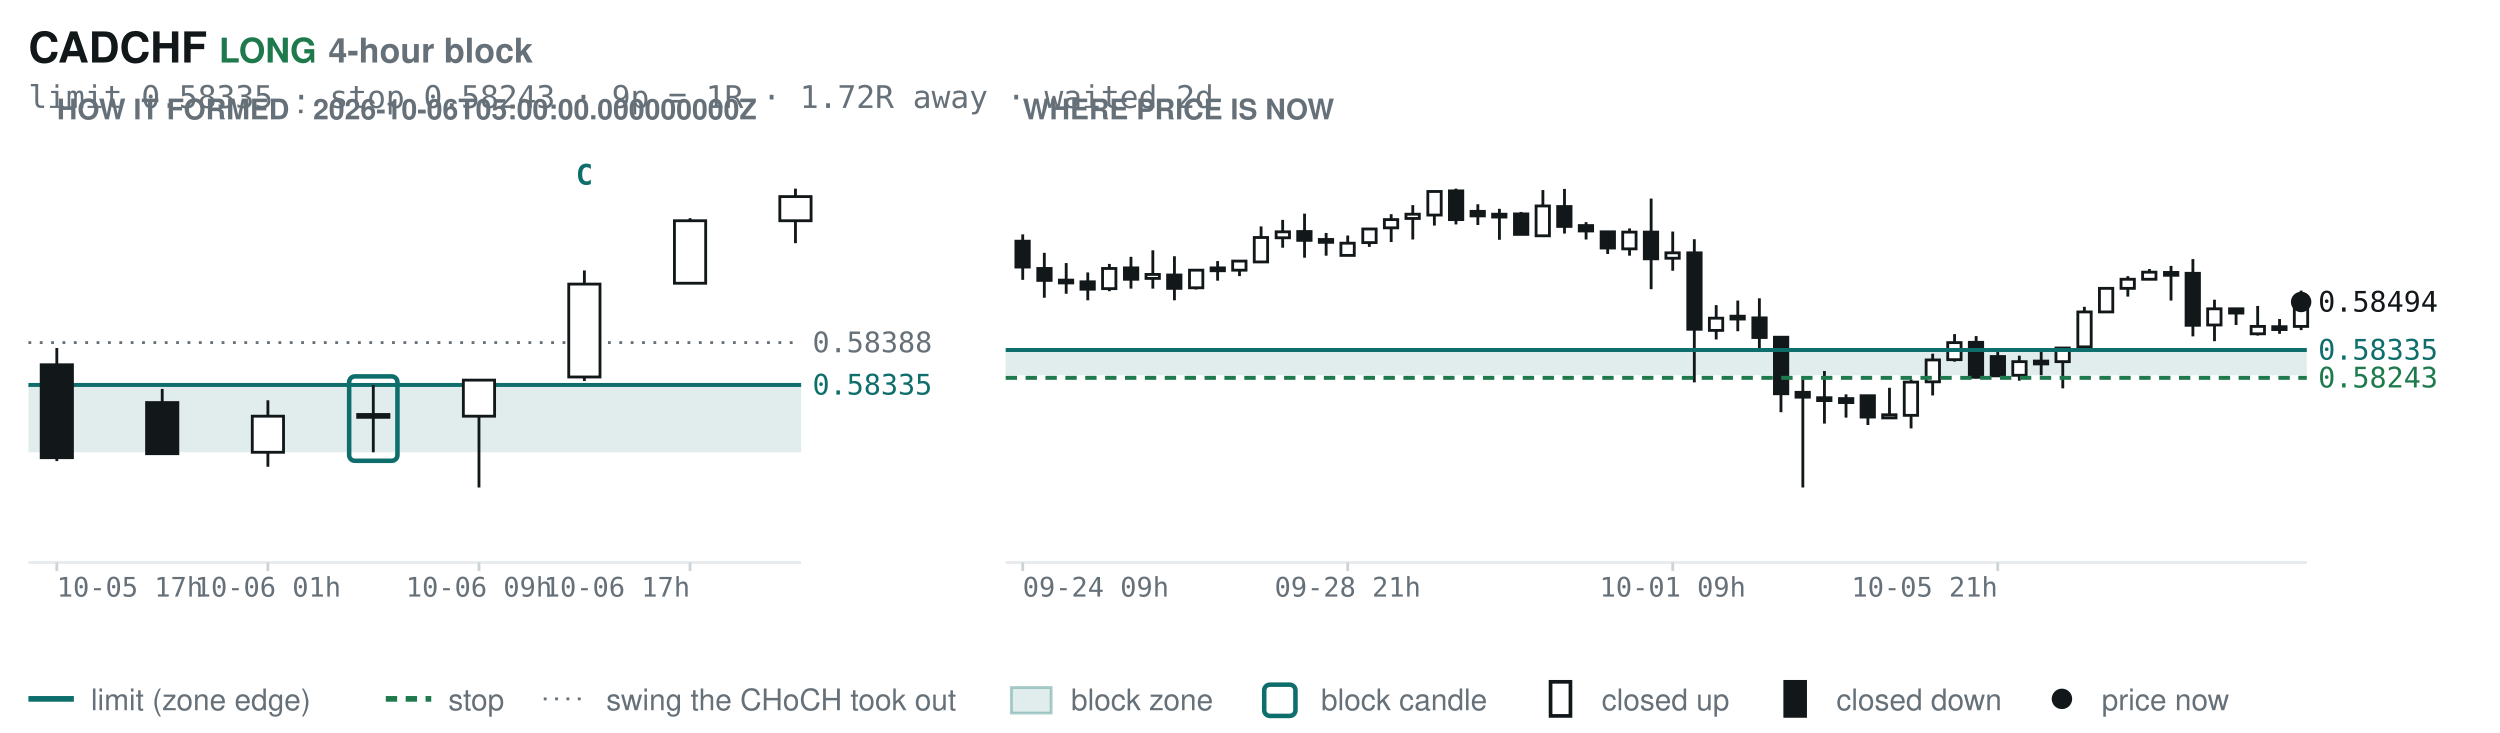
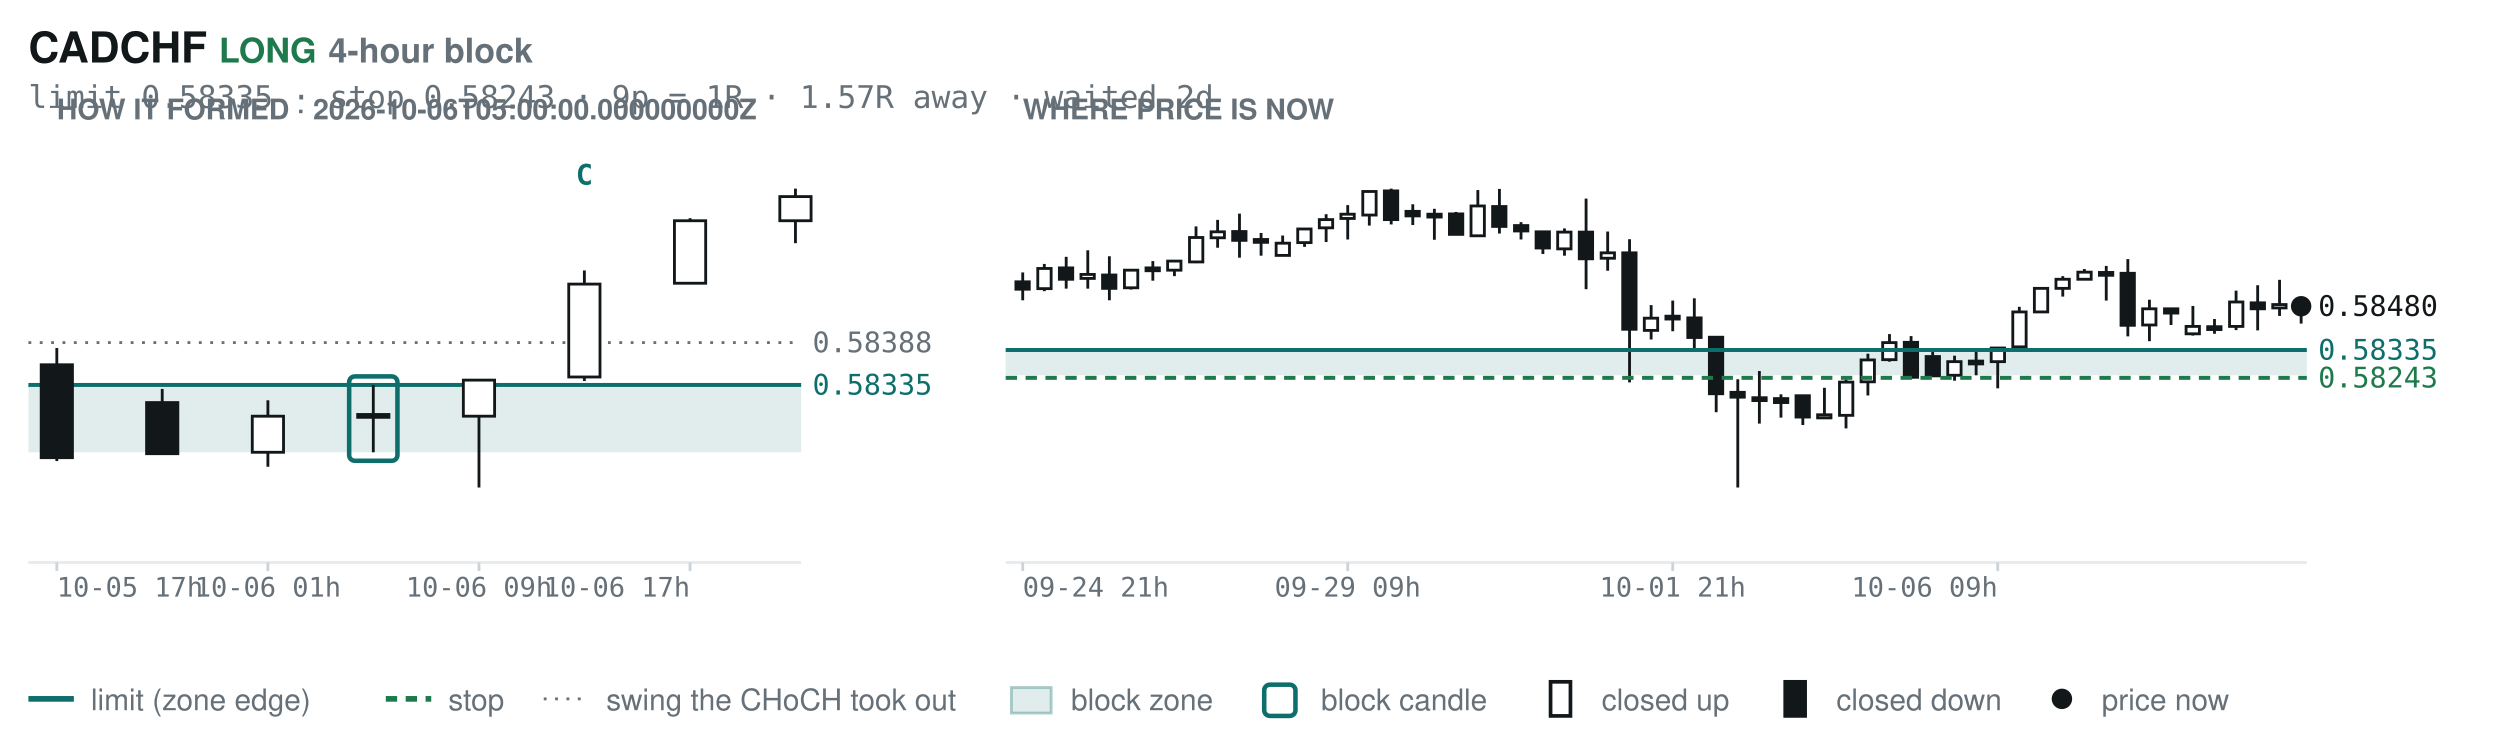
<svg xmlns="http://www.w3.org/2000/svg" viewBox="0 0 880 258" width="880" height="258" role="img" aria-label="CADCHF long order block: the candles that formed it, and where price is now">
  <rect width="880" height="258" fill="#FFFFFF" />
  <text x="10" y="22" fill="#12171A" font-family="system-ui,-apple-system,Segoe UI,Helvetica,Arial,sans-serif" font-size="15" font-weight="700">CADCHF <tspan fill="#1E7A4C" font-size="12">LONG</tspan>
    <tspan fill="#667078" font-size="12">4-hour block</tspan>
  </text>
-   <text x="10" y="38" fill="#667078" font-family="ui-monospace,SFMono-Regular,Menlo,Consolas,monospace" font-size="11">limit 0.58335 · stop 0.58243 · 9p = 1R · 1.72R away · waited 2d</text>
+   <text x="10" y="38" fill="#667078" font-family="ui-monospace,SFMono-Regular,Menlo,Consolas,monospace" font-size="11">limit 0.58335 · stop 0.58243 · 9p = 1R · 1.57R away · waited 2d</text>
  <text x="20" y="42" fill="#667078" font-family="system-ui,-apple-system,Segoe UI,Helvetica,Arial,sans-serif" font-size="10" font-weight="600">HOW IT FORMED · 2026-10-06T05:00:00.000000000Z</text>
  <text x="360" y="42" fill="#667078" font-family="system-ui,-apple-system,Segoe UI,Helvetica,Arial,sans-serif" font-size="10" font-weight="600">WHERE PRICE IS NOW</text>
  <rect x="10.0" y="135.5" width="272.0" height="23.7" fill="#0E6E6B1F" />
  <line x1="10.0" y1="120.6" x2="282.0" y2="120.6" stroke="#667078" stroke-width="1" stroke-dasharray="1 3" />
  <line x1="10.0" y1="135.5" x2="282.0" y2="135.5" stroke="#0E6E6B" stroke-width="1.4" />
  <line x1="20.0" y1="122.5" x2="20.0" y2="162.3" stroke="#12171A" stroke-width="1" />
  <rect x="14.5" y="128.4" width="11.0" height="32.7" fill="#12171A" stroke="#12171A" stroke-width="1" />
  <line x1="57.1" y1="136.9" x2="57.1" y2="159.7" stroke="#12171A" stroke-width="1" />
  <rect x="51.6" y="141.7" width="11.0" height="18.0" fill="#12171A" stroke="#12171A" stroke-width="1" />
  <line x1="94.3" y1="140.9" x2="94.3" y2="164.3" stroke="#12171A" stroke-width="1" />
  <rect x="88.8" y="146.5" width="11.0" height="12.7" fill="#FFFFFF" stroke="#12171A" stroke-width="1" />
  <line x1="131.4" y1="135.5" x2="131.4" y2="159.2" stroke="#12171A" stroke-width="1" />
  <rect x="125.9" y="145.9" width="11.0" height="1.0" fill="#12171A" stroke="#12171A" stroke-width="1" />
  <line x1="168.6" y1="133.8" x2="168.6" y2="171.6" stroke="#12171A" stroke-width="1" />
  <rect x="163.1" y="133.8" width="11.0" height="12.7" fill="#FFFFFF" stroke="#12171A" stroke-width="1" />
  <line x1="205.7" y1="95.2" x2="205.7" y2="134.1" stroke="#12171A" stroke-width="1" />
  <rect x="200.2" y="100.0" width="11.0" height="32.7" fill="#FFFFFF" stroke="#12171A" stroke-width="1" />
  <line x1="242.9" y1="76.8" x2="242.9" y2="99.7" stroke="#12171A" stroke-width="1" />
  <rect x="237.4" y="77.7" width="11.0" height="22.0" fill="#FFFFFF" stroke="#12171A" stroke-width="1" />
  <line x1="280.0" y1="66.4" x2="280.0" y2="85.6" stroke="#12171A" stroke-width="1" />
  <rect x="274.5" y="69.2" width="11.0" height="8.5" fill="#FFFFFF" stroke="#12171A" stroke-width="1" />
  <rect x="122.9" y="132.5" width="17.0" height="29.7" fill="none" stroke="#0E6E6B" stroke-width="1.6" rx="2" />
  <text x="205.7" y="65" fill="#0E6E6B" text-anchor="middle" font-family="ui-monospace,SFMono-Regular,Menlo,Consolas,monospace" font-size="10" font-weight="700">C</text>
  <line x1="10.0" y1="198.0" x2="282.0" y2="198.0" stroke="#E6EBEE" stroke-width="1" />
  <line x1="20.0" y1="198.0" x2="20.0" y2="201.0" stroke="#CBD4D9" stroke-width="1" />
  <text x="20.0" y="210.0" fill="#667078" text-anchor="start" font-family="ui-monospace,SFMono-Regular,Menlo,Consolas,monospace" font-size="9.5">10-05 17h</text>
  <line x1="94.3" y1="198.0" x2="94.3" y2="201.0" stroke="#CBD4D9" stroke-width="1" />
  <text x="94.3" y="210.0" fill="#667078" text-anchor="middle" font-family="ui-monospace,SFMono-Regular,Menlo,Consolas,monospace" font-size="9.5">10-06 01h</text>
  <line x1="168.6" y1="198.0" x2="168.6" y2="201.0" stroke="#CBD4D9" stroke-width="1" />
  <text x="168.6" y="210.0" fill="#667078" text-anchor="middle" font-family="ui-monospace,SFMono-Regular,Menlo,Consolas,monospace" font-size="9.5">10-06 09h</text>
  <line x1="242.9" y1="198.0" x2="242.9" y2="201.0" stroke="#CBD4D9" stroke-width="1" />
  <text x="242.9" y="210.0" fill="#667078" text-anchor="end" font-family="ui-monospace,SFMono-Regular,Menlo,Consolas,monospace" font-size="9.5">10-06 17h</text>
  <text x="286.0" y="138.9" fill="#0E6E6B" font-family="ui-monospace,SFMono-Regular,Menlo,Consolas,monospace" font-size="10">0.58335</text>
  <text x="286.0" y="124.0" fill="#667078" font-family="ui-monospace,SFMono-Regular,Menlo,Consolas,monospace" font-size="10">0.58388</text>
  <rect x="354.0" y="123.2" width="458.0" height="8.9" fill="#0E6E6B1F" />
-   <line x1="360.0" y1="82.5" x2="360.0" y2="98.5" stroke="#12171A" stroke-width="1" />
-   <rect x="357.6" y="84.9" width="4.7" height="9.1" fill="#12171A" stroke="#12171A" stroke-width="1" />
-   <line x1="367.6" y1="89.0" x2="367.6" y2="104.8" stroke="#12171A" stroke-width="1" />
-   <rect x="365.3" y="94.5" width="4.7" height="4.2" fill="#12171A" stroke="#12171A" stroke-width="1" />
-   <line x1="375.3" y1="92.6" x2="375.3" y2="103.4" stroke="#12171A" stroke-width="1" />
-   <rect x="372.9" y="98.6" width="4.7" height="1.0" fill="#12171A" stroke="#12171A" stroke-width="1" />
-   <line x1="382.9" y1="95.9" x2="382.9" y2="105.7" stroke="#12171A" stroke-width="1" />
-   <rect x="380.5" y="99.2" width="4.7" height="2.6" fill="#12171A" stroke="#12171A" stroke-width="1" />
-   <line x1="390.5" y1="92.9" x2="390.5" y2="102.5" stroke="#12171A" stroke-width="1" />
-   <rect x="388.1" y="94.5" width="4.7" height="7.1" fill="#FFFFFF" stroke="#12171A" stroke-width="1" />
-   <line x1="398.1" y1="90.4" x2="398.1" y2="101.6" stroke="#12171A" stroke-width="1" />
-   <rect x="395.8" y="94.3" width="4.7" height="4.0" fill="#12171A" stroke="#12171A" stroke-width="1" />
-   <line x1="405.8" y1="88.1" x2="405.8" y2="101.6" stroke="#12171A" stroke-width="1" />
-   <rect x="403.4" y="96.6" width="4.7" height="1.4" fill="#FFFFFF" stroke="#12171A" stroke-width="1" />
-   <line x1="413.4" y1="90.2" x2="413.4" y2="105.7" stroke="#12171A" stroke-width="1" />
-   <rect x="411.0" y="96.8" width="4.7" height="4.7" fill="#12171A" stroke="#12171A" stroke-width="1" />
-   <line x1="421.0" y1="95.0" x2="421.0" y2="101.9" stroke="#12171A" stroke-width="1" />
-   <rect x="418.7" y="95.1" width="4.7" height="6.2" fill="#FFFFFF" stroke="#12171A" stroke-width="1" />
-   <line x1="428.6" y1="91.9" x2="428.6" y2="98.8" stroke="#12171A" stroke-width="1" />
-   <rect x="426.3" y="94.3" width="4.7" height="1.0" fill="#12171A" stroke="#12171A" stroke-width="1" />
-   <line x1="436.3" y1="91.9" x2="436.3" y2="97.2" stroke="#12171A" stroke-width="1" />
-   <rect x="433.9" y="91.9" width="4.7" height="3.2" fill="#FFFFFF" stroke="#12171A" stroke-width="1" />
-   <line x1="443.9" y1="79.7" x2="443.9" y2="92.6" stroke="#12171A" stroke-width="1" />
-   <rect x="441.5" y="83.6" width="4.7" height="8.6" fill="#FFFFFF" stroke="#12171A" stroke-width="1" />
-   <line x1="451.5" y1="77.4" x2="451.5" y2="87.2" stroke="#12171A" stroke-width="1" />
-   <rect x="449.2" y="81.6" width="4.7" height="2.1" fill="#FFFFFF" stroke="#12171A" stroke-width="1" />
-   <line x1="459.2" y1="75.2" x2="459.2" y2="90.7" stroke="#12171A" stroke-width="1" />
-   <rect x="456.8" y="81.5" width="4.7" height="3.1" fill="#12171A" stroke="#12171A" stroke-width="1" />
-   <line x1="466.8" y1="82.0" x2="466.8" y2="90.0" stroke="#12171A" stroke-width="1" />
-   <rect x="464.4" y="84.3" width="4.7" height="1.0" fill="#12171A" stroke="#12171A" stroke-width="1" />
-   <line x1="474.4" y1="82.9" x2="474.4" y2="89.9" stroke="#12171A" stroke-width="1" />
-   <rect x="472.0" y="85.6" width="4.7" height="4.3" fill="#FFFFFF" stroke="#12171A" stroke-width="1" />
-   <line x1="482.0" y1="80.5" x2="482.0" y2="86.9" stroke="#12171A" stroke-width="1" />
-   <rect x="479.7" y="80.6" width="4.7" height="4.8" fill="#FFFFFF" stroke="#12171A" stroke-width="1" />
-   <line x1="489.7" y1="75.4" x2="489.7" y2="85.2" stroke="#12171A" stroke-width="1" />
-   <rect x="487.3" y="77.3" width="4.7" height="2.9" fill="#FFFFFF" stroke="#12171A" stroke-width="1" />
-   <line x1="497.3" y1="72.2" x2="497.3" y2="84.3" stroke="#12171A" stroke-width="1" />
-   <rect x="494.9" y="75.4" width="4.7" height="1.5" fill="#FFFFFF" stroke="#12171A" stroke-width="1" />
-   <line x1="504.9" y1="67.3" x2="504.9" y2="79.4" stroke="#12171A" stroke-width="1" />
-   <rect x="502.6" y="67.4" width="4.7" height="8.3" fill="#FFFFFF" stroke="#12171A" stroke-width="1" />
-   <line x1="512.5" y1="66.4" x2="512.5" y2="79.0" stroke="#12171A" stroke-width="1" />
-   <rect x="510.2" y="67.2" width="4.7" height="10.1" fill="#12171A" stroke="#12171A" stroke-width="1" />
-   <line x1="520.2" y1="71.9" x2="520.2" y2="79.2" stroke="#12171A" stroke-width="1" />
-   <rect x="517.8" y="74.4" width="4.7" height="1.6" fill="#12171A" stroke="#12171A" stroke-width="1" />
-   <line x1="527.8" y1="73.5" x2="527.8" y2="84.4" stroke="#12171A" stroke-width="1" />
-   <rect x="525.4" y="75.4" width="4.7" height="1.0" fill="#FFFFFF" stroke="#12171A" stroke-width="1" />
-   <line x1="535.4" y1="74.6" x2="535.4" y2="82.5" stroke="#12171A" stroke-width="1" />
-   <rect x="533.1" y="75.3" width="4.7" height="7.2" fill="#12171A" stroke="#12171A" stroke-width="1" />
-   <line x1="543.1" y1="66.9" x2="543.1" y2="82.9" stroke="#12171A" stroke-width="1" />
-   <rect x="540.7" y="72.5" width="4.7" height="10.5" fill="#FFFFFF" stroke="#12171A" stroke-width="1" />
-   <line x1="550.7" y1="66.5" x2="550.7" y2="82.2" stroke="#12171A" stroke-width="1" />
-   <rect x="548.3" y="72.7" width="4.7" height="7.0" fill="#12171A" stroke="#12171A" stroke-width="1" />
-   <line x1="558.3" y1="78.2" x2="558.3" y2="84.3" stroke="#12171A" stroke-width="1" />
-   <rect x="555.9" y="79.4" width="4.7" height="1.9" fill="#12171A" stroke="#12171A" stroke-width="1" />
-   <line x1="565.9" y1="81.6" x2="565.9" y2="89.4" stroke="#12171A" stroke-width="1" />
-   <rect x="563.6" y="81.6" width="4.7" height="5.7" fill="#12171A" stroke="#12171A" stroke-width="1" />
-   <line x1="573.6" y1="80.4" x2="573.6" y2="90.0" stroke="#12171A" stroke-width="1" />
-   <rect x="571.2" y="81.7" width="4.7" height="5.9" fill="#FFFFFF" stroke="#12171A" stroke-width="1" />
-   <line x1="581.2" y1="69.9" x2="581.2" y2="101.8" stroke="#12171A" stroke-width="1" />
-   <rect x="578.8" y="81.7" width="4.7" height="9.4" fill="#12171A" stroke="#12171A" stroke-width="1" />
-   <line x1="588.8" y1="81.5" x2="588.8" y2="95.3" stroke="#12171A" stroke-width="1" />
-   <rect x="586.4" y="89.0" width="4.7" height="1.9" fill="#FFFFFF" stroke="#12171A" stroke-width="1" />
-   <line x1="596.4" y1="84.2" x2="596.4" y2="134.6" stroke="#12171A" stroke-width="1" />
-   <rect x="594.1" y="89.0" width="4.7" height="26.9" fill="#12171A" stroke="#12171A" stroke-width="1" />
-   <line x1="604.1" y1="107.4" x2="604.1" y2="119.5" stroke="#12171A" stroke-width="1" />
-   <rect x="601.7" y="112.0" width="4.7" height="4.3" fill="#FFFFFF" stroke="#12171A" stroke-width="1" />
-   <line x1="611.7" y1="105.8" x2="611.7" y2="116.6" stroke="#12171A" stroke-width="1" />
-   <rect x="609.3" y="111.3" width="4.7" height="1.0" fill="#FFFFFF" stroke="#12171A" stroke-width="1" />
-   <line x1="619.3" y1="105.0" x2="619.3" y2="123.1" stroke="#12171A" stroke-width="1" />
-   <rect x="617.0" y="111.9" width="4.7" height="6.9" fill="#12171A" stroke="#12171A" stroke-width="1" />
-   <line x1="626.9" y1="118.3" x2="626.9" y2="145.1" stroke="#12171A" stroke-width="1" />
-   <rect x="624.6" y="118.7" width="4.7" height="19.9" fill="#12171A" stroke="#12171A" stroke-width="1" />
-   <line x1="634.6" y1="133.5" x2="634.6" y2="171.6" stroke="#12171A" stroke-width="1" />
-   <rect x="632.2" y="138.1" width="4.7" height="1.7" fill="#12171A" stroke="#12171A" stroke-width="1" />
-   <line x1="642.2" y1="130.6" x2="642.2" y2="149.1" stroke="#12171A" stroke-width="1" />
-   <rect x="639.8" y="140.0" width="4.7" height="1.0" fill="#FFFFFF" stroke="#12171A" stroke-width="1" />
-   <line x1="649.8" y1="138.8" x2="649.8" y2="147.0" stroke="#12171A" stroke-width="1" />
-   <rect x="647.5" y="140.3" width="4.7" height="1.4" fill="#12171A" stroke="#12171A" stroke-width="1" />
-   <line x1="657.5" y1="139.2" x2="657.5" y2="149.6" stroke="#12171A" stroke-width="1" />
-   <rect x="655.1" y="139.3" width="4.7" height="7.5" fill="#12171A" stroke="#12171A" stroke-width="1" />
-   <line x1="665.1" y1="136.5" x2="665.1" y2="147.4" stroke="#12171A" stroke-width="1" />
-   <rect x="662.7" y="146.0" width="4.7" height="1.1" fill="#FFFFFF" stroke="#12171A" stroke-width="1" />
-   <line x1="672.7" y1="133.6" x2="672.7" y2="150.8" stroke="#12171A" stroke-width="1" />
-   <rect x="670.3" y="134.5" width="4.7" height="11.7" fill="#FFFFFF" stroke="#12171A" stroke-width="1" />
-   <line x1="680.3" y1="124.5" x2="680.3" y2="139.2" stroke="#12171A" stroke-width="1" />
-   <rect x="678.0" y="126.7" width="4.7" height="7.7" fill="#FFFFFF" stroke="#12171A" stroke-width="1" />
-   <line x1="688.0" y1="117.6" x2="688.0" y2="127.3" stroke="#12171A" stroke-width="1" />
-   <rect x="685.6" y="120.6" width="4.7" height="6.0" fill="#FFFFFF" stroke="#12171A" stroke-width="1" />
-   <line x1="695.6" y1="118.3" x2="695.6" y2="133.2" stroke="#12171A" stroke-width="1" />
-   <rect x="693.2" y="120.5" width="4.7" height="12.3" fill="#12171A" stroke="#12171A" stroke-width="1" />
-   <line x1="703.2" y1="123.7" x2="703.2" y2="132.3" stroke="#12171A" stroke-width="1" />
-   <rect x="700.9" y="125.5" width="4.7" height="6.8" fill="#12171A" stroke="#12171A" stroke-width="1" />
-   <line x1="710.8" y1="125.2" x2="710.8" y2="134.0" stroke="#12171A" stroke-width="1" />
-   <rect x="708.5" y="127.3" width="4.7" height="4.8" fill="#FFFFFF" stroke="#12171A" stroke-width="1" />
-   <line x1="718.5" y1="123.2" x2="718.5" y2="132.1" stroke="#12171A" stroke-width="1" />
-   <rect x="716.1" y="127.1" width="4.7" height="1.0" fill="#12171A" stroke="#12171A" stroke-width="1" />
-   <line x1="726.1" y1="122.5" x2="726.1" y2="136.7" stroke="#12171A" stroke-width="1" />
-   <rect x="723.7" y="122.5" width="4.7" height="4.8" fill="#FFFFFF" stroke="#12171A" stroke-width="1" />
-   <line x1="733.7" y1="108.0" x2="733.7" y2="122.7" stroke="#12171A" stroke-width="1" />
-   <rect x="731.4" y="109.8" width="4.7" height="12.3" fill="#FFFFFF" stroke="#12171A" stroke-width="1" />
-   <line x1="741.4" y1="101.2" x2="741.4" y2="109.7" stroke="#12171A" stroke-width="1" />
-   <rect x="739.0" y="101.5" width="4.7" height="8.3" fill="#FFFFFF" stroke="#12171A" stroke-width="1" />
-   <line x1="749.0" y1="97.2" x2="749.0" y2="104.4" stroke="#12171A" stroke-width="1" />
-   <rect x="746.6" y="98.3" width="4.7" height="3.2" fill="#FFFFFF" stroke="#12171A" stroke-width="1" />
-   <line x1="756.6" y1="94.7" x2="756.6" y2="98.3" stroke="#12171A" stroke-width="1" />
-   <rect x="754.2" y="95.8" width="4.7" height="2.5" fill="#FFFFFF" stroke="#12171A" stroke-width="1" />
-   <line x1="764.2" y1="93.6" x2="764.2" y2="105.8" stroke="#12171A" stroke-width="1" />
-   <rect x="761.9" y="95.9" width="4.7" height="1.0" fill="#12171A" stroke="#12171A" stroke-width="1" />
-   <line x1="771.9" y1="91.2" x2="771.9" y2="118.4" stroke="#12171A" stroke-width="1" />
-   <rect x="769.5" y="96.2" width="4.7" height="18.3" fill="#12171A" stroke="#12171A" stroke-width="1" />
-   <line x1="779.5" y1="105.5" x2="779.5" y2="120.1" stroke="#12171A" stroke-width="1" />
-   <rect x="777.1" y="108.7" width="4.7" height="5.7" fill="#FFFFFF" stroke="#12171A" stroke-width="1" />
-   <line x1="787.1" y1="108.7" x2="787.1" y2="114.4" stroke="#12171A" stroke-width="1" />
-   <rect x="784.8" y="108.7" width="4.7" height="1.5" fill="#12171A" stroke="#12171A" stroke-width="1" />
-   <line x1="794.7" y1="107.7" x2="794.7" y2="118.1" stroke="#12171A" stroke-width="1" />
-   <rect x="792.4" y="114.9" width="4.7" height="2.6" fill="#FFFFFF" stroke="#12171A" stroke-width="1" />
-   <line x1="802.4" y1="112.3" x2="802.4" y2="117.5" stroke="#12171A" stroke-width="1" />
-   <rect x="800.0" y="115.0" width="4.7" height="1.0" fill="#12171A" stroke="#12171A" stroke-width="1" />
-   <line x1="810.0" y1="102.3" x2="810.0" y2="116.2" stroke="#12171A" stroke-width="1" />
-   <rect x="807.6" y="106.3" width="4.7" height="8.6" fill="#FFFFFF" stroke="#12171A" stroke-width="1" />
+   <line x1="360.0" y1="95.9" x2="360.0" y2="105.7" stroke="#12171A" stroke-width="1" />
+   <rect x="357.6" y="99.2" width="4.7" height="2.6" fill="#12171A" stroke="#12171A" stroke-width="1" />
+   <line x1="367.6" y1="92.9" x2="367.6" y2="102.5" stroke="#12171A" stroke-width="1" />
+   <rect x="365.3" y="94.5" width="4.7" height="7.1" fill="#FFFFFF" stroke="#12171A" stroke-width="1" />
+   <line x1="375.3" y1="90.4" x2="375.3" y2="101.6" stroke="#12171A" stroke-width="1" />
+   <rect x="372.9" y="94.3" width="4.7" height="4.0" fill="#12171A" stroke="#12171A" stroke-width="1" />
+   <line x1="382.9" y1="88.1" x2="382.9" y2="101.6" stroke="#12171A" stroke-width="1" />
+   <rect x="380.5" y="96.6" width="4.7" height="1.4" fill="#FFFFFF" stroke="#12171A" stroke-width="1" />
+   <line x1="390.5" y1="90.2" x2="390.5" y2="105.7" stroke="#12171A" stroke-width="1" />
+   <rect x="388.1" y="96.8" width="4.7" height="4.7" fill="#12171A" stroke="#12171A" stroke-width="1" />
+   <line x1="398.1" y1="95.0" x2="398.1" y2="101.9" stroke="#12171A" stroke-width="1" />
+   <rect x="395.8" y="95.1" width="4.7" height="6.2" fill="#FFFFFF" stroke="#12171A" stroke-width="1" />
+   <line x1="405.8" y1="91.9" x2="405.8" y2="98.8" stroke="#12171A" stroke-width="1" />
+   <rect x="403.4" y="94.3" width="4.7" height="1.0" fill="#12171A" stroke="#12171A" stroke-width="1" />
+   <line x1="413.4" y1="91.9" x2="413.4" y2="97.2" stroke="#12171A" stroke-width="1" />
+   <rect x="411.0" y="91.9" width="4.7" height="3.2" fill="#FFFFFF" stroke="#12171A" stroke-width="1" />
+   <line x1="421.0" y1="79.7" x2="421.0" y2="92.6" stroke="#12171A" stroke-width="1" />
+   <rect x="418.7" y="83.6" width="4.7" height="8.6" fill="#FFFFFF" stroke="#12171A" stroke-width="1" />
+   <line x1="428.6" y1="77.4" x2="428.6" y2="87.2" stroke="#12171A" stroke-width="1" />
+   <rect x="426.3" y="81.6" width="4.7" height="2.1" fill="#FFFFFF" stroke="#12171A" stroke-width="1" />
+   <line x1="436.3" y1="75.2" x2="436.3" y2="90.7" stroke="#12171A" stroke-width="1" />
+   <rect x="433.9" y="81.5" width="4.7" height="3.1" fill="#12171A" stroke="#12171A" stroke-width="1" />
+   <line x1="443.9" y1="82.0" x2="443.9" y2="90.0" stroke="#12171A" stroke-width="1" />
+   <rect x="441.5" y="84.3" width="4.7" height="1.0" fill="#12171A" stroke="#12171A" stroke-width="1" />
+   <line x1="451.5" y1="82.9" x2="451.5" y2="89.9" stroke="#12171A" stroke-width="1" />
+   <rect x="449.2" y="85.6" width="4.7" height="4.3" fill="#FFFFFF" stroke="#12171A" stroke-width="1" />
+   <line x1="459.2" y1="80.5" x2="459.2" y2="86.9" stroke="#12171A" stroke-width="1" />
+   <rect x="456.8" y="80.6" width="4.7" height="4.8" fill="#FFFFFF" stroke="#12171A" stroke-width="1" />
+   <line x1="466.8" y1="75.4" x2="466.8" y2="85.2" stroke="#12171A" stroke-width="1" />
+   <rect x="464.4" y="77.3" width="4.7" height="2.9" fill="#FFFFFF" stroke="#12171A" stroke-width="1" />
+   <line x1="474.4" y1="72.2" x2="474.4" y2="84.3" stroke="#12171A" stroke-width="1" />
+   <rect x="472.0" y="75.4" width="4.7" height="1.5" fill="#FFFFFF" stroke="#12171A" stroke-width="1" />
+   <line x1="482.0" y1="67.3" x2="482.0" y2="79.4" stroke="#12171A" stroke-width="1" />
+   <rect x="479.7" y="67.4" width="4.7" height="8.3" fill="#FFFFFF" stroke="#12171A" stroke-width="1" />
+   <line x1="489.7" y1="66.4" x2="489.7" y2="79.0" stroke="#12171A" stroke-width="1" />
+   <rect x="487.3" y="67.2" width="4.7" height="10.1" fill="#12171A" stroke="#12171A" stroke-width="1" />
+   <line x1="497.3" y1="71.9" x2="497.3" y2="79.2" stroke="#12171A" stroke-width="1" />
+   <rect x="494.9" y="74.4" width="4.7" height="1.6" fill="#12171A" stroke="#12171A" stroke-width="1" />
+   <line x1="504.9" y1="73.5" x2="504.9" y2="84.4" stroke="#12171A" stroke-width="1" />
+   <rect x="502.6" y="75.4" width="4.7" height="1.0" fill="#FFFFFF" stroke="#12171A" stroke-width="1" />
+   <line x1="512.5" y1="74.6" x2="512.5" y2="82.5" stroke="#12171A" stroke-width="1" />
+   <rect x="510.2" y="75.3" width="4.7" height="7.2" fill="#12171A" stroke="#12171A" stroke-width="1" />
+   <line x1="520.2" y1="66.9" x2="520.2" y2="82.9" stroke="#12171A" stroke-width="1" />
+   <rect x="517.8" y="72.5" width="4.7" height="10.5" fill="#FFFFFF" stroke="#12171A" stroke-width="1" />
+   <line x1="527.8" y1="66.5" x2="527.8" y2="82.2" stroke="#12171A" stroke-width="1" />
+   <rect x="525.4" y="72.7" width="4.7" height="7.0" fill="#12171A" stroke="#12171A" stroke-width="1" />
+   <line x1="535.4" y1="78.2" x2="535.4" y2="84.3" stroke="#12171A" stroke-width="1" />
+   <rect x="533.1" y="79.4" width="4.7" height="1.9" fill="#12171A" stroke="#12171A" stroke-width="1" />
+   <line x1="543.1" y1="81.6" x2="543.1" y2="89.4" stroke="#12171A" stroke-width="1" />
+   <rect x="540.7" y="81.6" width="4.7" height="5.7" fill="#12171A" stroke="#12171A" stroke-width="1" />
+   <line x1="550.7" y1="80.4" x2="550.7" y2="90.0" stroke="#12171A" stroke-width="1" />
+   <rect x="548.3" y="81.7" width="4.7" height="5.9" fill="#FFFFFF" stroke="#12171A" stroke-width="1" />
+   <line x1="558.3" y1="69.9" x2="558.3" y2="101.8" stroke="#12171A" stroke-width="1" />
+   <rect x="555.9" y="81.7" width="4.7" height="9.4" fill="#12171A" stroke="#12171A" stroke-width="1" />
+   <line x1="565.9" y1="81.5" x2="565.9" y2="95.3" stroke="#12171A" stroke-width="1" />
+   <rect x="563.6" y="89.0" width="4.7" height="1.9" fill="#FFFFFF" stroke="#12171A" stroke-width="1" />
+   <line x1="573.6" y1="84.2" x2="573.6" y2="134.6" stroke="#12171A" stroke-width="1" />
+   <rect x="571.2" y="89.0" width="4.7" height="26.9" fill="#12171A" stroke="#12171A" stroke-width="1" />
+   <line x1="581.2" y1="107.4" x2="581.2" y2="119.5" stroke="#12171A" stroke-width="1" />
+   <rect x="578.8" y="112.0" width="4.7" height="4.3" fill="#FFFFFF" stroke="#12171A" stroke-width="1" />
+   <line x1="588.8" y1="105.8" x2="588.8" y2="116.6" stroke="#12171A" stroke-width="1" />
+   <rect x="586.4" y="111.3" width="4.7" height="1.0" fill="#FFFFFF" stroke="#12171A" stroke-width="1" />
+   <line x1="596.4" y1="105.0" x2="596.4" y2="123.1" stroke="#12171A" stroke-width="1" />
+   <rect x="594.1" y="111.9" width="4.7" height="6.9" fill="#12171A" stroke="#12171A" stroke-width="1" />
+   <line x1="604.1" y1="118.3" x2="604.1" y2="145.1" stroke="#12171A" stroke-width="1" />
+   <rect x="601.7" y="118.7" width="4.7" height="19.9" fill="#12171A" stroke="#12171A" stroke-width="1" />
+   <line x1="611.7" y1="133.5" x2="611.7" y2="171.6" stroke="#12171A" stroke-width="1" />
+   <rect x="609.3" y="138.1" width="4.7" height="1.7" fill="#12171A" stroke="#12171A" stroke-width="1" />
+   <line x1="619.3" y1="130.6" x2="619.3" y2="149.1" stroke="#12171A" stroke-width="1" />
+   <rect x="617.0" y="140.0" width="4.7" height="1.0" fill="#FFFFFF" stroke="#12171A" stroke-width="1" />
+   <line x1="626.9" y1="138.8" x2="626.9" y2="147.0" stroke="#12171A" stroke-width="1" />
+   <rect x="624.6" y="140.3" width="4.7" height="1.4" fill="#12171A" stroke="#12171A" stroke-width="1" />
+   <line x1="634.6" y1="139.2" x2="634.6" y2="149.6" stroke="#12171A" stroke-width="1" />
+   <rect x="632.2" y="139.3" width="4.7" height="7.5" fill="#12171A" stroke="#12171A" stroke-width="1" />
+   <line x1="642.2" y1="136.5" x2="642.2" y2="147.4" stroke="#12171A" stroke-width="1" />
+   <rect x="639.8" y="146.0" width="4.7" height="1.1" fill="#FFFFFF" stroke="#12171A" stroke-width="1" />
+   <line x1="649.8" y1="133.6" x2="649.8" y2="150.8" stroke="#12171A" stroke-width="1" />
+   <rect x="647.5" y="134.5" width="4.7" height="11.7" fill="#FFFFFF" stroke="#12171A" stroke-width="1" />
+   <line x1="657.5" y1="124.5" x2="657.5" y2="139.2" stroke="#12171A" stroke-width="1" />
+   <rect x="655.1" y="126.7" width="4.7" height="7.7" fill="#FFFFFF" stroke="#12171A" stroke-width="1" />
+   <line x1="665.1" y1="117.6" x2="665.1" y2="127.3" stroke="#12171A" stroke-width="1" />
+   <rect x="662.7" y="120.6" width="4.7" height="6.0" fill="#FFFFFF" stroke="#12171A" stroke-width="1" />
+   <line x1="672.7" y1="118.3" x2="672.7" y2="133.2" stroke="#12171A" stroke-width="1" />
+   <rect x="670.3" y="120.5" width="4.7" height="12.3" fill="#12171A" stroke="#12171A" stroke-width="1" />
+   <line x1="680.3" y1="123.7" x2="680.3" y2="132.3" stroke="#12171A" stroke-width="1" />
+   <rect x="678.0" y="125.5" width="4.7" height="6.8" fill="#12171A" stroke="#12171A" stroke-width="1" />
+   <line x1="688.0" y1="125.2" x2="688.0" y2="134.0" stroke="#12171A" stroke-width="1" />
+   <rect x="685.6" y="127.3" width="4.7" height="4.8" fill="#FFFFFF" stroke="#12171A" stroke-width="1" />
+   <line x1="695.6" y1="123.2" x2="695.6" y2="132.1" stroke="#12171A" stroke-width="1" />
+   <rect x="693.2" y="127.1" width="4.7" height="1.0" fill="#12171A" stroke="#12171A" stroke-width="1" />
+   <line x1="703.2" y1="122.5" x2="703.2" y2="136.7" stroke="#12171A" stroke-width="1" />
+   <rect x="700.9" y="122.5" width="4.7" height="4.8" fill="#FFFFFF" stroke="#12171A" stroke-width="1" />
+   <line x1="710.8" y1="108.0" x2="710.8" y2="122.7" stroke="#12171A" stroke-width="1" />
+   <rect x="708.5" y="109.8" width="4.7" height="12.3" fill="#FFFFFF" stroke="#12171A" stroke-width="1" />
+   <line x1="718.5" y1="101.2" x2="718.5" y2="109.7" stroke="#12171A" stroke-width="1" />
+   <rect x="716.1" y="101.5" width="4.7" height="8.3" fill="#FFFFFF" stroke="#12171A" stroke-width="1" />
+   <line x1="726.1" y1="97.2" x2="726.1" y2="104.4" stroke="#12171A" stroke-width="1" />
+   <rect x="723.7" y="98.3" width="4.7" height="3.2" fill="#FFFFFF" stroke="#12171A" stroke-width="1" />
+   <line x1="733.7" y1="94.7" x2="733.7" y2="98.3" stroke="#12171A" stroke-width="1" />
+   <rect x="731.4" y="95.8" width="4.7" height="2.5" fill="#FFFFFF" stroke="#12171A" stroke-width="1" />
+   <line x1="741.4" y1="93.6" x2="741.4" y2="105.8" stroke="#12171A" stroke-width="1" />
+   <rect x="739.0" y="95.9" width="4.7" height="1.0" fill="#12171A" stroke="#12171A" stroke-width="1" />
+   <line x1="749.0" y1="91.2" x2="749.0" y2="118.4" stroke="#12171A" stroke-width="1" />
+   <rect x="746.6" y="96.2" width="4.7" height="18.3" fill="#12171A" stroke="#12171A" stroke-width="1" />
+   <line x1="756.6" y1="105.5" x2="756.6" y2="120.1" stroke="#12171A" stroke-width="1" />
+   <rect x="754.2" y="108.7" width="4.7" height="5.7" fill="#FFFFFF" stroke="#12171A" stroke-width="1" />
+   <line x1="764.2" y1="108.7" x2="764.2" y2="114.4" stroke="#12171A" stroke-width="1" />
+   <rect x="761.9" y="108.7" width="4.7" height="1.5" fill="#12171A" stroke="#12171A" stroke-width="1" />
+   <line x1="771.9" y1="107.7" x2="771.9" y2="118.1" stroke="#12171A" stroke-width="1" />
+   <rect x="769.5" y="114.9" width="4.7" height="2.6" fill="#FFFFFF" stroke="#12171A" stroke-width="1" />
+   <line x1="779.5" y1="112.3" x2="779.5" y2="117.5" stroke="#12171A" stroke-width="1" />
+   <rect x="777.1" y="115.0" width="4.7" height="1.0" fill="#12171A" stroke="#12171A" stroke-width="1" />
+   <line x1="787.1" y1="102.3" x2="787.1" y2="116.2" stroke="#12171A" stroke-width="1" />
+   <rect x="784.8" y="106.3" width="4.7" height="8.6" fill="#FFFFFF" stroke="#12171A" stroke-width="1" />
+   <line x1="794.7" y1="100.4" x2="794.7" y2="116.3" stroke="#12171A" stroke-width="1" />
+   <rect x="792.4" y="106.6" width="4.7" height="2.1" fill="#12171A" stroke="#12171A" stroke-width="1" />
+   <line x1="802.4" y1="98.5" x2="802.4" y2="111.2" stroke="#12171A" stroke-width="1" />
+   <rect x="800.0" y="107.2" width="4.7" height="1.2" fill="#FFFFFF" stroke="#12171A" stroke-width="1" />
+   <line x1="810.0" y1="106.8" x2="810.0" y2="113.9" stroke="#12171A" stroke-width="1" />
+   <rect x="807.6" y="107.1" width="4.7" height="1.0" fill="#12171A" stroke="#12171A" stroke-width="1" />
  <line x1="354.0" y1="123.2" x2="812.0" y2="123.2" stroke="#0E6E6B" stroke-width="1.4" />
  <line x1="354.0" y1="133.0" x2="812.0" y2="133.0" stroke="#1E7A4C" stroke-width="1.4" stroke-dasharray="4 3" />
-   <circle cx="810.0" cy="106.3" r="3.6" fill="#12171A" />
+   <circle cx="810.0" cy="107.8" r="3.6" fill="#12171A" />
  <line x1="354.0" y1="198.0" x2="812.0" y2="198.0" stroke="#E6EBEE" stroke-width="1" />
  <line x1="360.0" y1="198.0" x2="360.0" y2="201.0" stroke="#CBD4D9" stroke-width="1" />
-   <text x="360.0" y="210.0" fill="#667078" text-anchor="start" font-family="ui-monospace,SFMono-Regular,Menlo,Consolas,monospace" font-size="9.5">09-24 09h</text>
+   <text x="360.0" y="210.0" fill="#667078" text-anchor="start" font-family="ui-monospace,SFMono-Regular,Menlo,Consolas,monospace" font-size="9.5">09-24 21h</text>
  <line x1="474.4" y1="198.0" x2="474.4" y2="201.0" stroke="#CBD4D9" stroke-width="1" />
-   <text x="474.4" y="210.0" fill="#667078" text-anchor="middle" font-family="ui-monospace,SFMono-Regular,Menlo,Consolas,monospace" font-size="9.5">09-28 21h</text>
+   <text x="474.4" y="210.0" fill="#667078" text-anchor="middle" font-family="ui-monospace,SFMono-Regular,Menlo,Consolas,monospace" font-size="9.5">09-29 09h</text>
  <line x1="588.8" y1="198.0" x2="588.8" y2="201.0" stroke="#CBD4D9" stroke-width="1" />
-   <text x="588.8" y="210.0" fill="#667078" text-anchor="middle" font-family="ui-monospace,SFMono-Regular,Menlo,Consolas,monospace" font-size="9.5">10-01 09h</text>
+   <text x="588.8" y="210.0" fill="#667078" text-anchor="middle" font-family="ui-monospace,SFMono-Regular,Menlo,Consolas,monospace" font-size="9.5">10-01 21h</text>
  <line x1="703.2" y1="198.0" x2="703.2" y2="201.0" stroke="#CBD4D9" stroke-width="1" />
-   <text x="703.2" y="210.0" fill="#667078" text-anchor="end" font-family="ui-monospace,SFMono-Regular,Menlo,Consolas,monospace" font-size="9.5">10-05 21h</text>
+   <text x="703.2" y="210.0" fill="#667078" text-anchor="end" font-family="ui-monospace,SFMono-Regular,Menlo,Consolas,monospace" font-size="9.5">10-06 09h</text>
  <text x="816.0" y="126.6" fill="#0E6E6B" font-family="ui-monospace,SFMono-Regular,Menlo,Consolas,monospace" font-size="10">0.58335</text>
  <text x="816.0" y="136.4" fill="#1E7A4C" font-family="ui-monospace,SFMono-Regular,Menlo,Consolas,monospace" font-size="10">0.58243</text>
-   <text x="816.0" y="109.7" fill="#12171A" font-family="ui-monospace,SFMono-Regular,Menlo,Consolas,monospace" font-size="10">0.58494</text>
+   <text x="816.0" y="111.2" fill="#12171A" font-family="ui-monospace,SFMono-Regular,Menlo,Consolas,monospace" font-size="10">0.58480</text>
  <g transform="translate(10.0,242)">
    <line x1="0" y1="4" x2="16" y2="4" stroke="#0E6E6B" stroke-width="2" />
    <text x="22" y="8" fill="#667078" font-family="system-ui,-apple-system,Segoe UI,Helvetica,Arial,sans-serif" font-size="10.5">limit (zone edge)</text>
  </g>
  <g transform="translate(135.8,242)">
    <line x1="0" y1="4" x2="16" y2="4" stroke="#1E7A4C" stroke-width="2" stroke-dasharray="4 3" />
    <text x="22" y="8" fill="#667078" font-family="system-ui,-apple-system,Segoe UI,Helvetica,Arial,sans-serif" font-size="10.5">stop</text>
  </g>
  <g transform="translate(191.4,242)">
    <line x1="0" y1="4" x2="16" y2="4" stroke="#667078" stroke-width="1" stroke-dasharray="1 3" />
    <text x="22" y="8" fill="#667078" font-family="system-ui,-apple-system,Segoe UI,Helvetica,Arial,sans-serif" font-size="10.5">swing the CHoCH took out</text>
  </g>
  <g transform="translate(355.0,242)">
    <rect x="1" y="0" width="14" height="9" fill="#0E6E6B1F" stroke="#0E6E6B55" />
    <text x="22" y="8" fill="#667078" font-family="system-ui,-apple-system,Segoe UI,Helvetica,Arial,sans-serif" font-size="10.5">block zone</text>
  </g>
  <g transform="translate(443.0,242)">
    <rect x="2" y="-1" width="11" height="11" fill="none" stroke="#0E6E6B" stroke-width="1.6" rx="2" />
    <text x="22" y="8" fill="#667078" font-family="system-ui,-apple-system,Segoe UI,Helvetica,Arial,sans-serif" font-size="10.5">block candle</text>
  </g>
  <g transform="translate(541.8,242)">
    <rect x="4" y="-2" width="7" height="12" fill="#FFFFFF" stroke="#12171A" stroke-width="1.3" />
    <text x="22" y="8" fill="#667078" font-family="system-ui,-apple-system,Segoe UI,Helvetica,Arial,sans-serif" font-size="10.5">closed up</text>
  </g>
  <g transform="translate(624.4,242)">
    <rect x="4" y="-2" width="7" height="12" fill="#12171A" stroke="#12171A" stroke-width="1.3" />
    <text x="22" y="8" fill="#667078" font-family="system-ui,-apple-system,Segoe UI,Helvetica,Arial,sans-serif" font-size="10.5">closed down</text>
  </g>
  <g transform="translate(717.8,242)">
    <circle cx="8" cy="4" r="3.6" fill="#12171A" />
    <text x="22" y="8" fill="#667078" font-family="system-ui,-apple-system,Segoe UI,Helvetica,Arial,sans-serif" font-size="10.5">price now</text>
  </g>
</svg>
